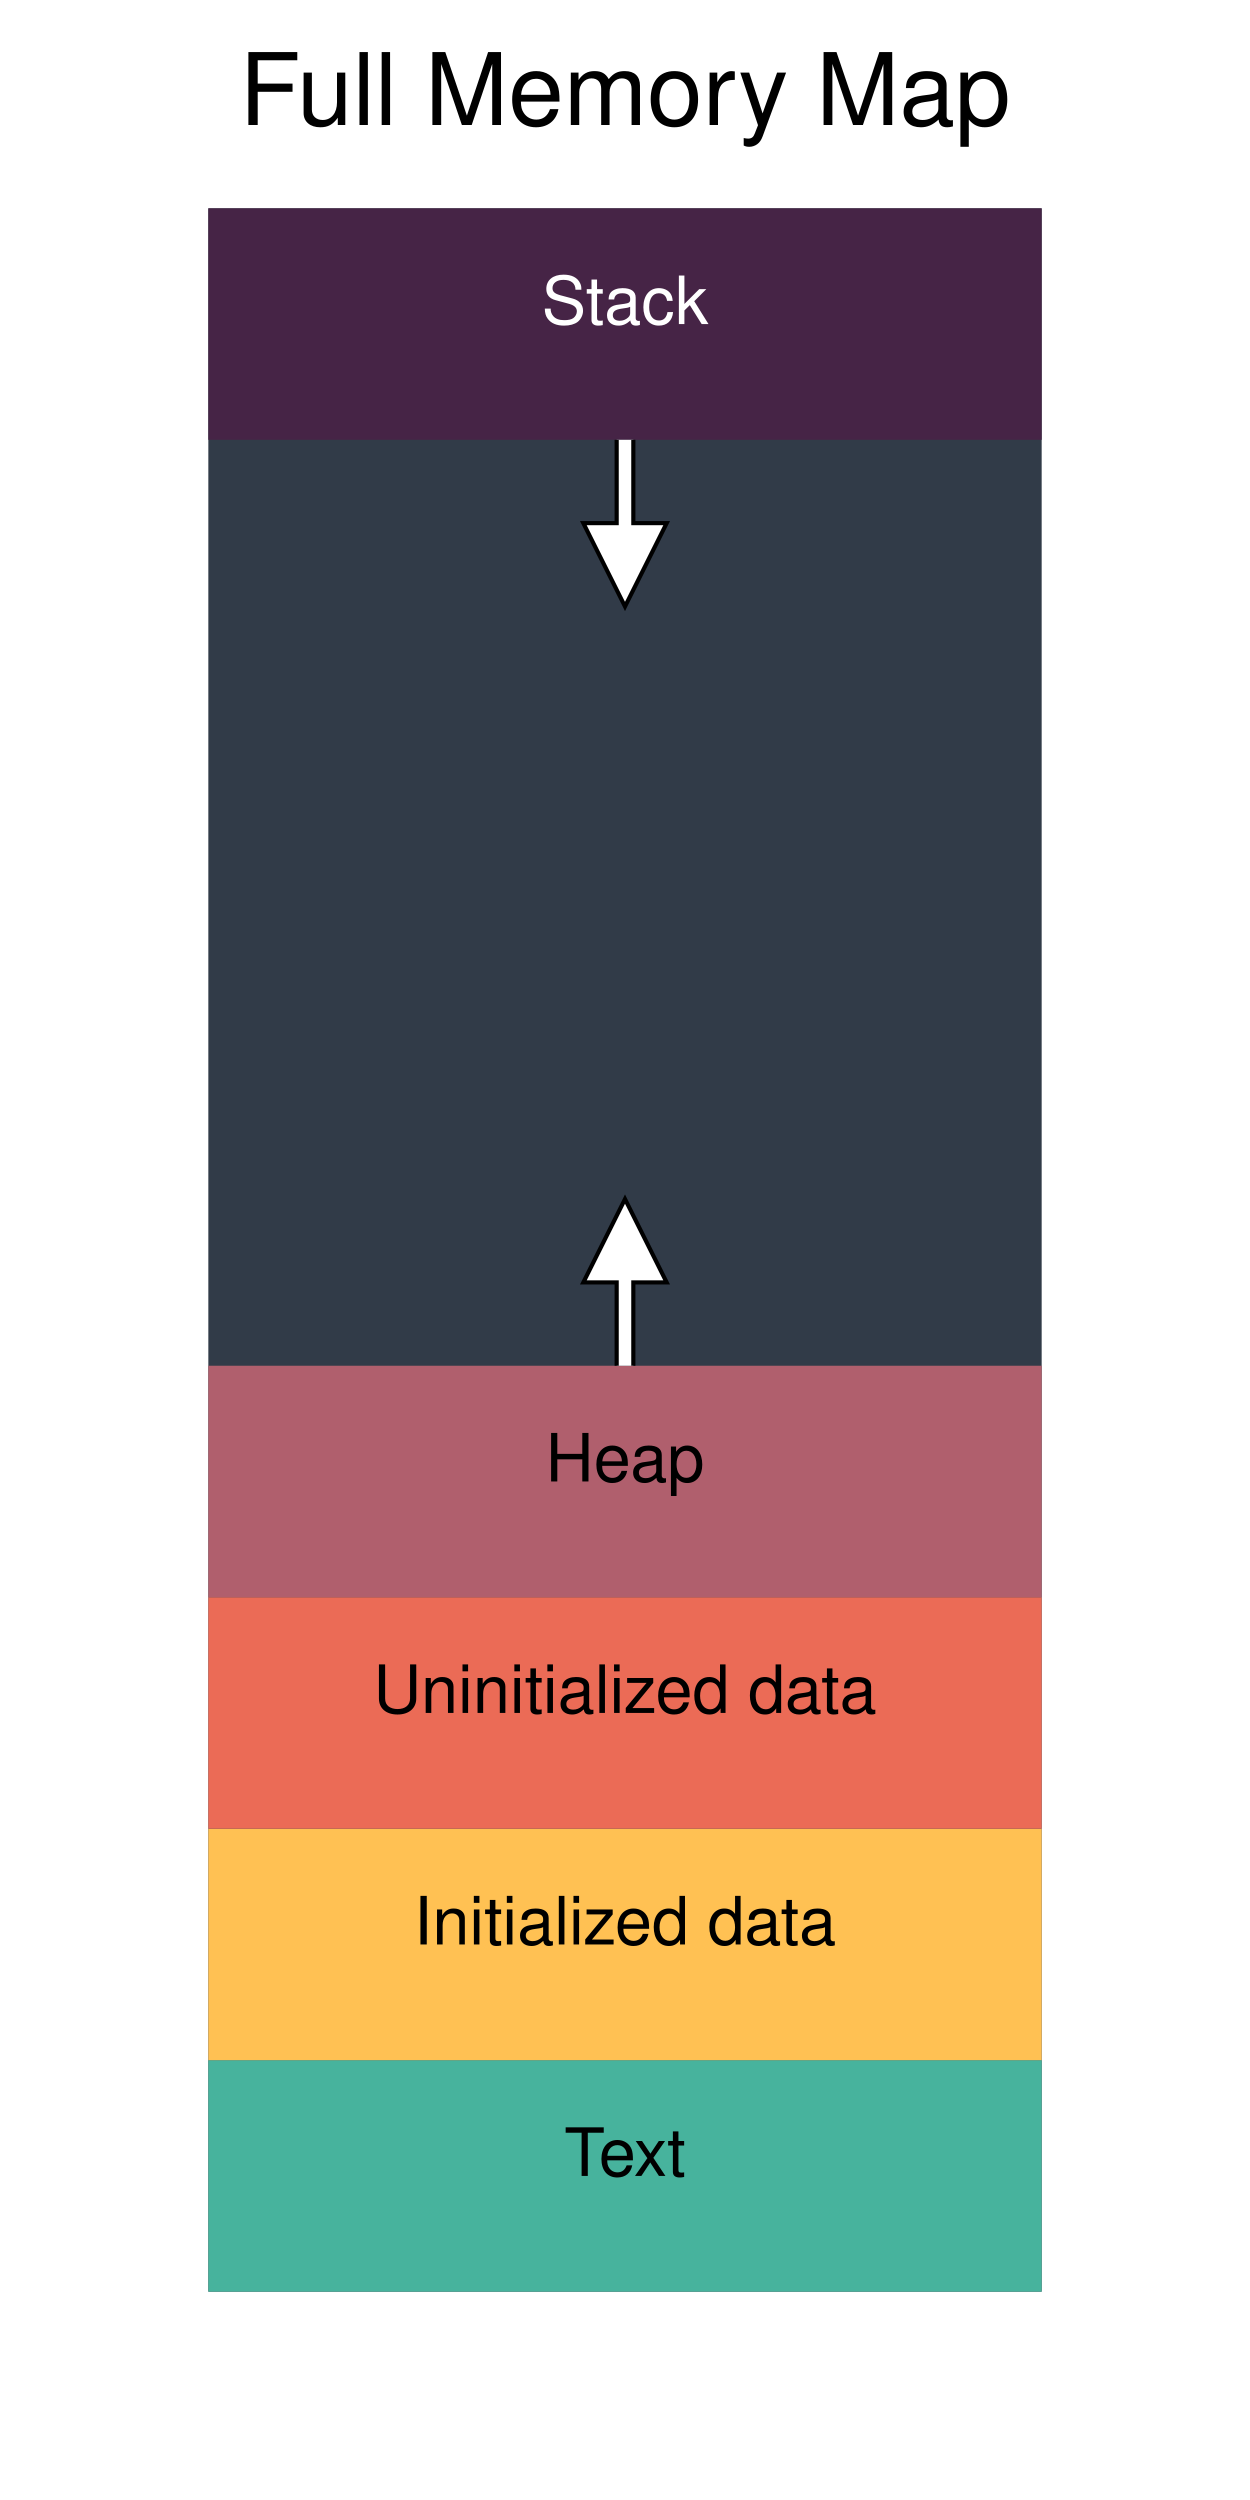
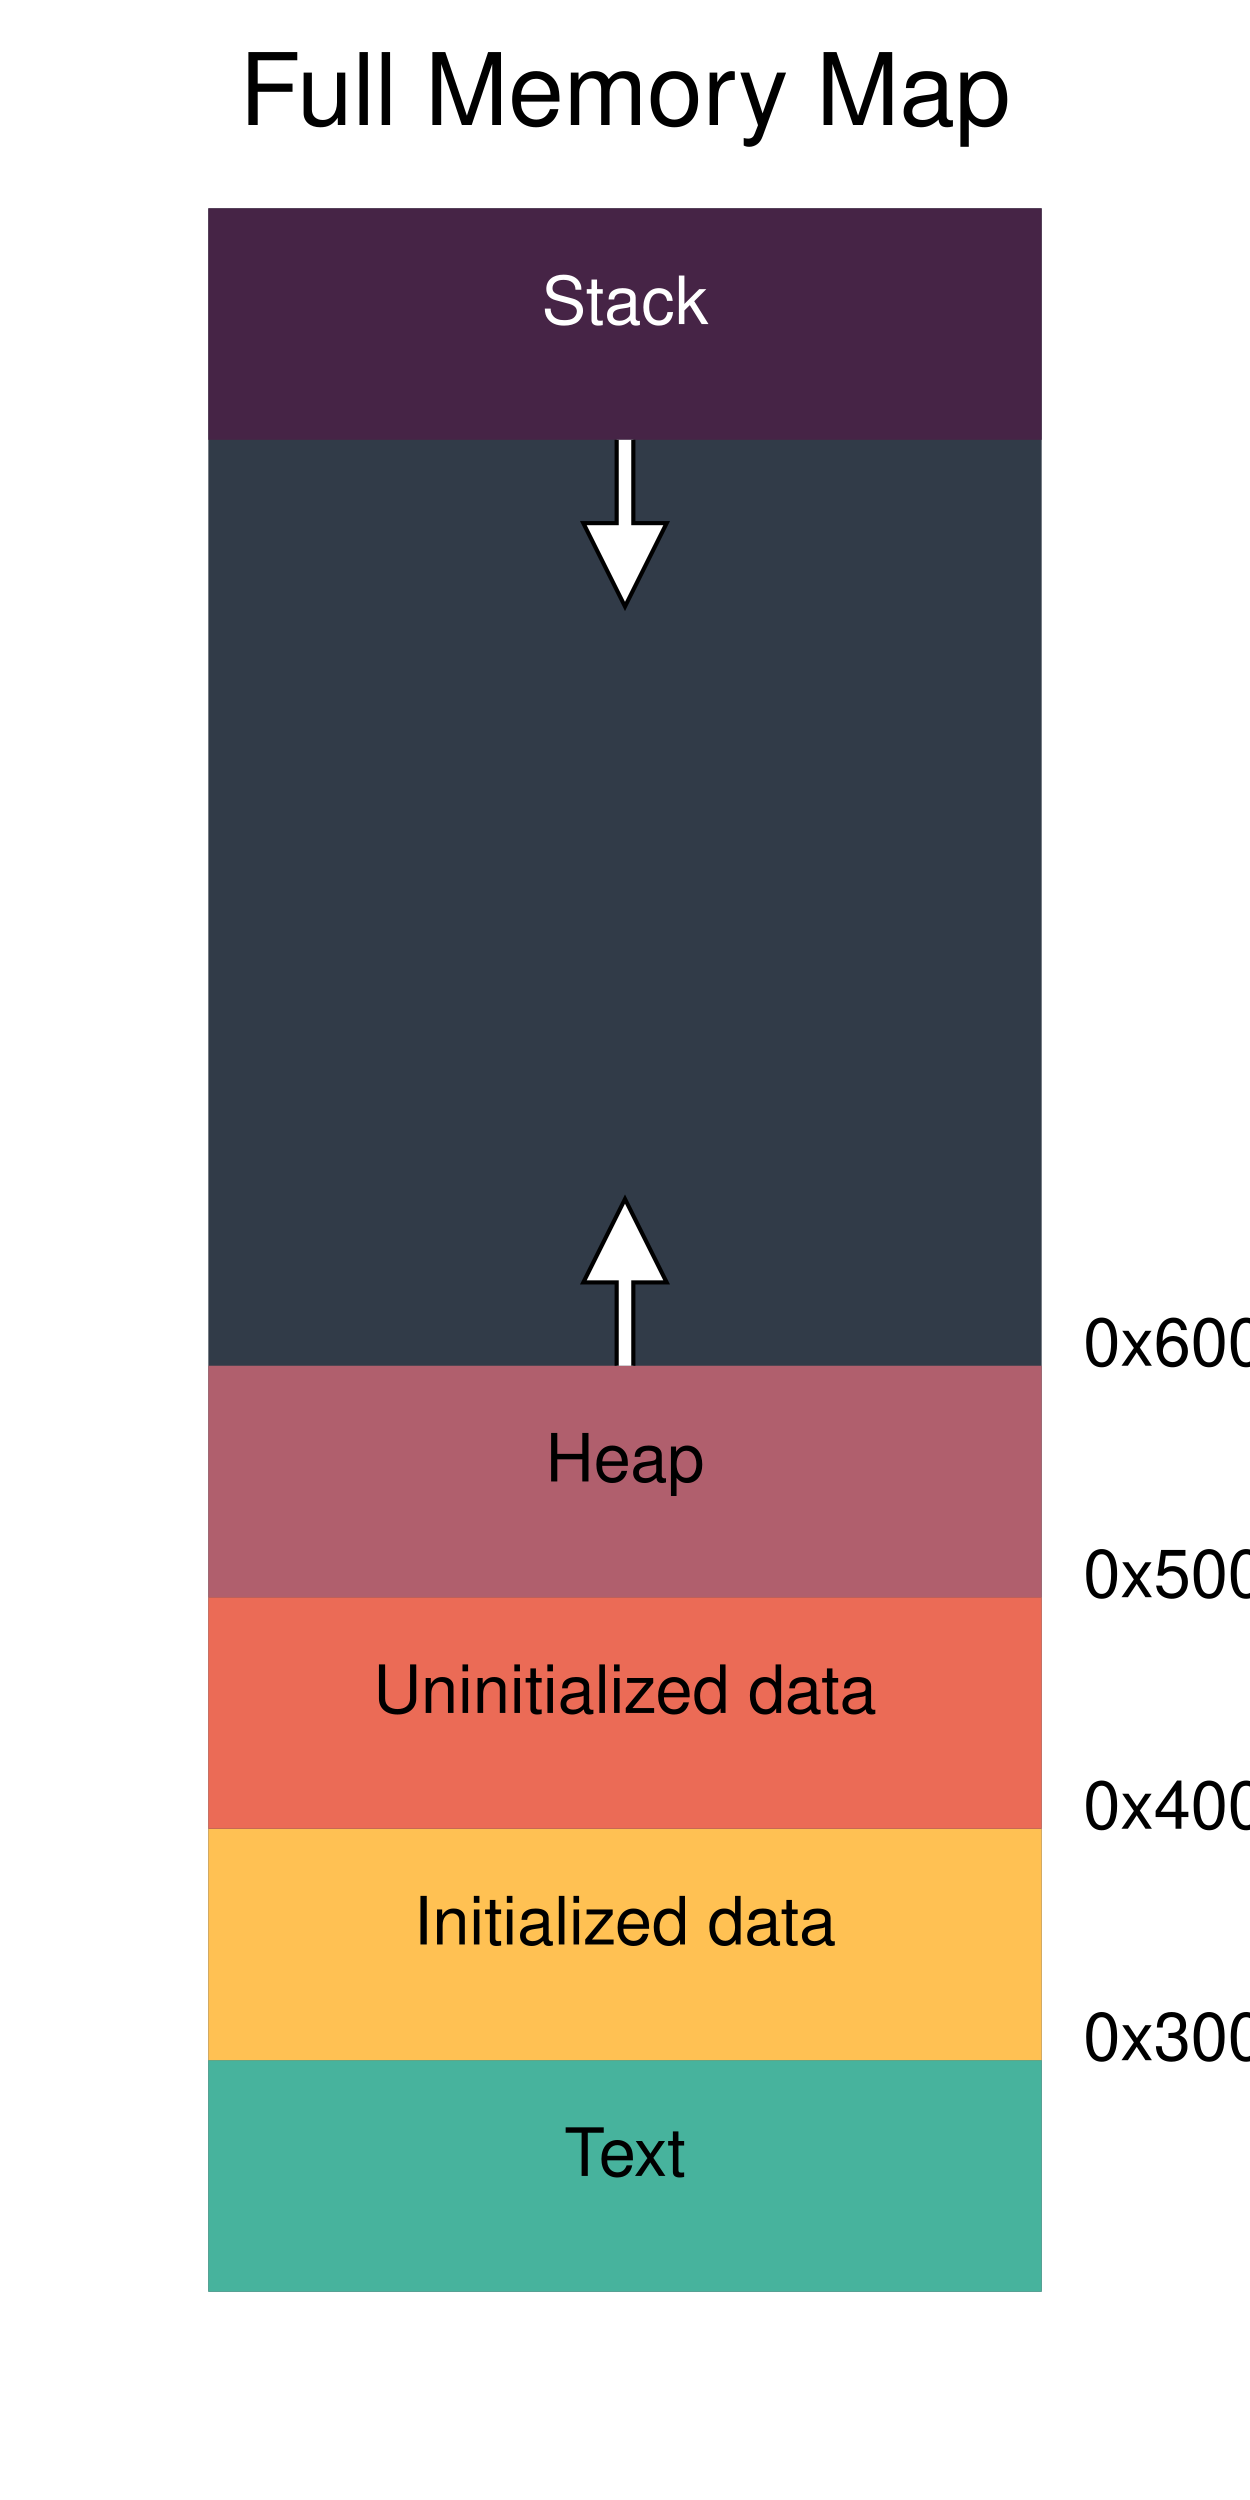
<svg xmlns="http://www.w3.org/2000/svg" width="300" height="600" viewBox="0 0 300 600">
  <rect x="0" y="0" width="300" height="600" fill="white" />
  <g />
  <g>
    <text x="100.0" y="-20" stroke="black" fill="black" stroke-width="0" font-size="24px" font-weight="normal" font-family="Helvetica" text-anchor="middle" alignment-baseline="middle" transform="translate(50,50)">Full Memory Map</text>
    <g transform="translate(50,50)">
      <rect x="0" y="0" width="200" height="500" fill="#313b48" stroke="black" stroke-width="0" />
      <rect x="0" y="444.444" width="200" height="55.556" fill="#47b39d" stroke="black" stroke-width="0" />
      <text x="100.0" y="472.222" stroke="black" fill="black" stroke-width="0" font-size="16" font-weight="normal" font-family="Helvetica" text-anchor="middle" alignment-baseline="middle">Text</text>
+       <text x="210" y="444.444" stroke="black" fill="black" stroke-width="0" font-size="16" font-weight="normal" font-family="Helvetica" text-anchor="start" alignment-baseline="middle">0x30000000</text>
      <rect x="0" y="388.889" width="200" height="55.556" fill="#ffc153" stroke="black" stroke-width="0" />
      <text x="100.0" y="416.667" stroke="black" fill="black" stroke-width="0" font-size="16" font-weight="normal" font-family="Helvetica" text-anchor="middle" alignment-baseline="middle">Initialized data</text>
+       <text x="210" y="388.889" stroke="black" fill="black" stroke-width="0" font-size="16" font-weight="normal" font-family="Helvetica" text-anchor="start" alignment-baseline="middle">0x40000000</text>
      <rect x="0" y="333.333" width="200" height="55.556" fill="#eb6b56" stroke="black" stroke-width="0" />
      <text x="100.0" y="361.111" stroke="black" fill="black" stroke-width="0" font-size="16" font-weight="normal" font-family="Helvetica" text-anchor="middle" alignment-baseline="middle">Uninitialized data</text>
+       <text x="210" y="333.333" stroke="black" fill="black" stroke-width="0" font-size="16" font-weight="normal" font-family="Helvetica" text-anchor="start" alignment-baseline="middle">0x50000000</text>
      <rect x="0" y="277.778" width="200" height="55.556" fill="#b05f6d" stroke="black" stroke-width="0" />
      <text x="100.0" y="305.556" stroke="black" fill="black" stroke-width="0" font-size="16" font-weight="normal" font-family="Helvetica" text-anchor="middle" alignment-baseline="middle">Heap</text>
+       <text x="210" y="277.778" stroke="black" fill="black" stroke-width="0" font-size="16" font-weight="normal" font-family="Helvetica" text-anchor="start" alignment-baseline="middle">0x60000000</text>
      <rect x="0" y="0.0" width="200" height="55.556" fill="#462446" stroke="black" stroke-width="0" />
      <text x="100.0" y="27.778" stroke="black" fill="white" stroke-width="0" font-size="16" font-weight="normal" font-family="Helvetica" text-anchor="middle" alignment-baseline="middle">Stack</text>
+       <text x="210" y="0.0" stroke="black" fill="white" stroke-width="0" font-size="16" font-weight="normal" font-family="Helvetica" text-anchor="start" alignment-baseline="middle">0xb0000000</text>
    </g>
  </g>
  <g>
    <g transform="translate(50,50)" />
  </g>
  <g>
    <g transform="translate(50,50)">
      <g />
      <g />
      <g />
      <g>
        <polyline points="98.0,277.778 98.0,257.778 90.0,257.778 100.0,237.778 110.0,257.778 102.0,257.778 102.0,277.778" stroke="black" stroke-width="1" fill="white" />
      </g>
      <g>
        <polyline points="98.0,55.556 98.0,75.556 90.0,75.556 100.0,95.556 110.0,75.556 102.0,75.556 102.0,55.556" stroke="black" stroke-width="1" fill="white" />
      </g>
    </g>
  </g>
</svg>
